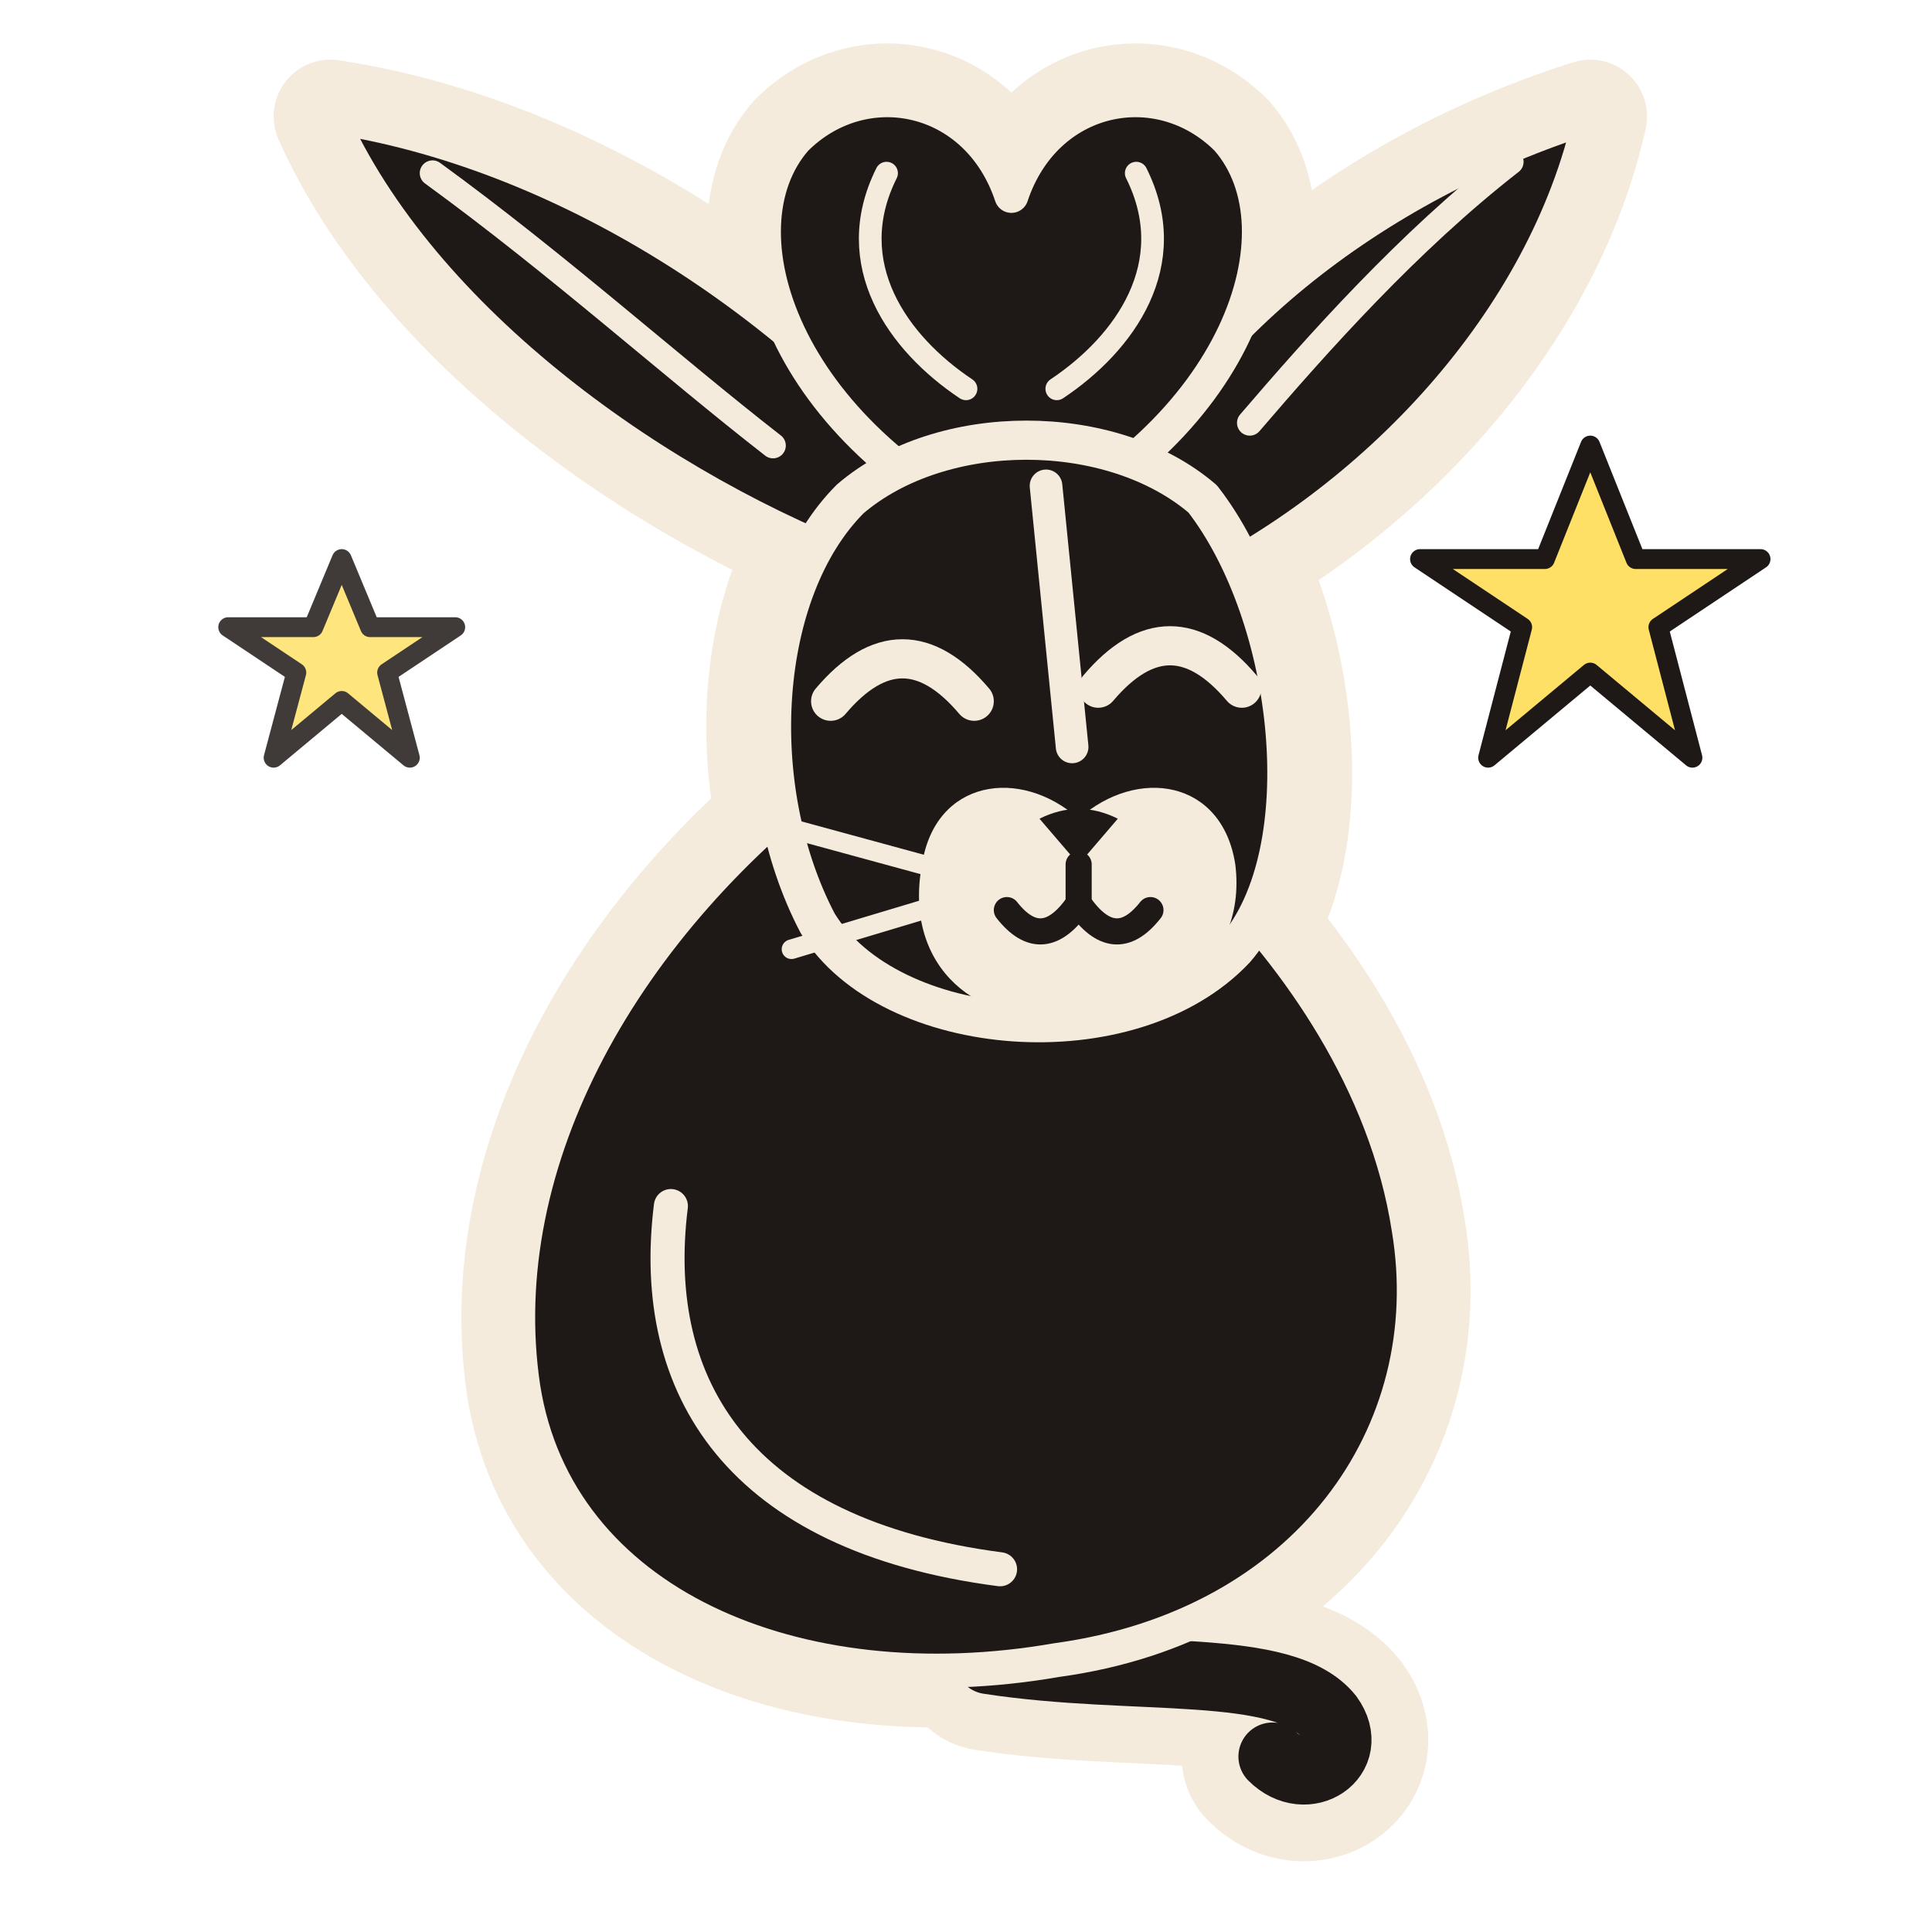
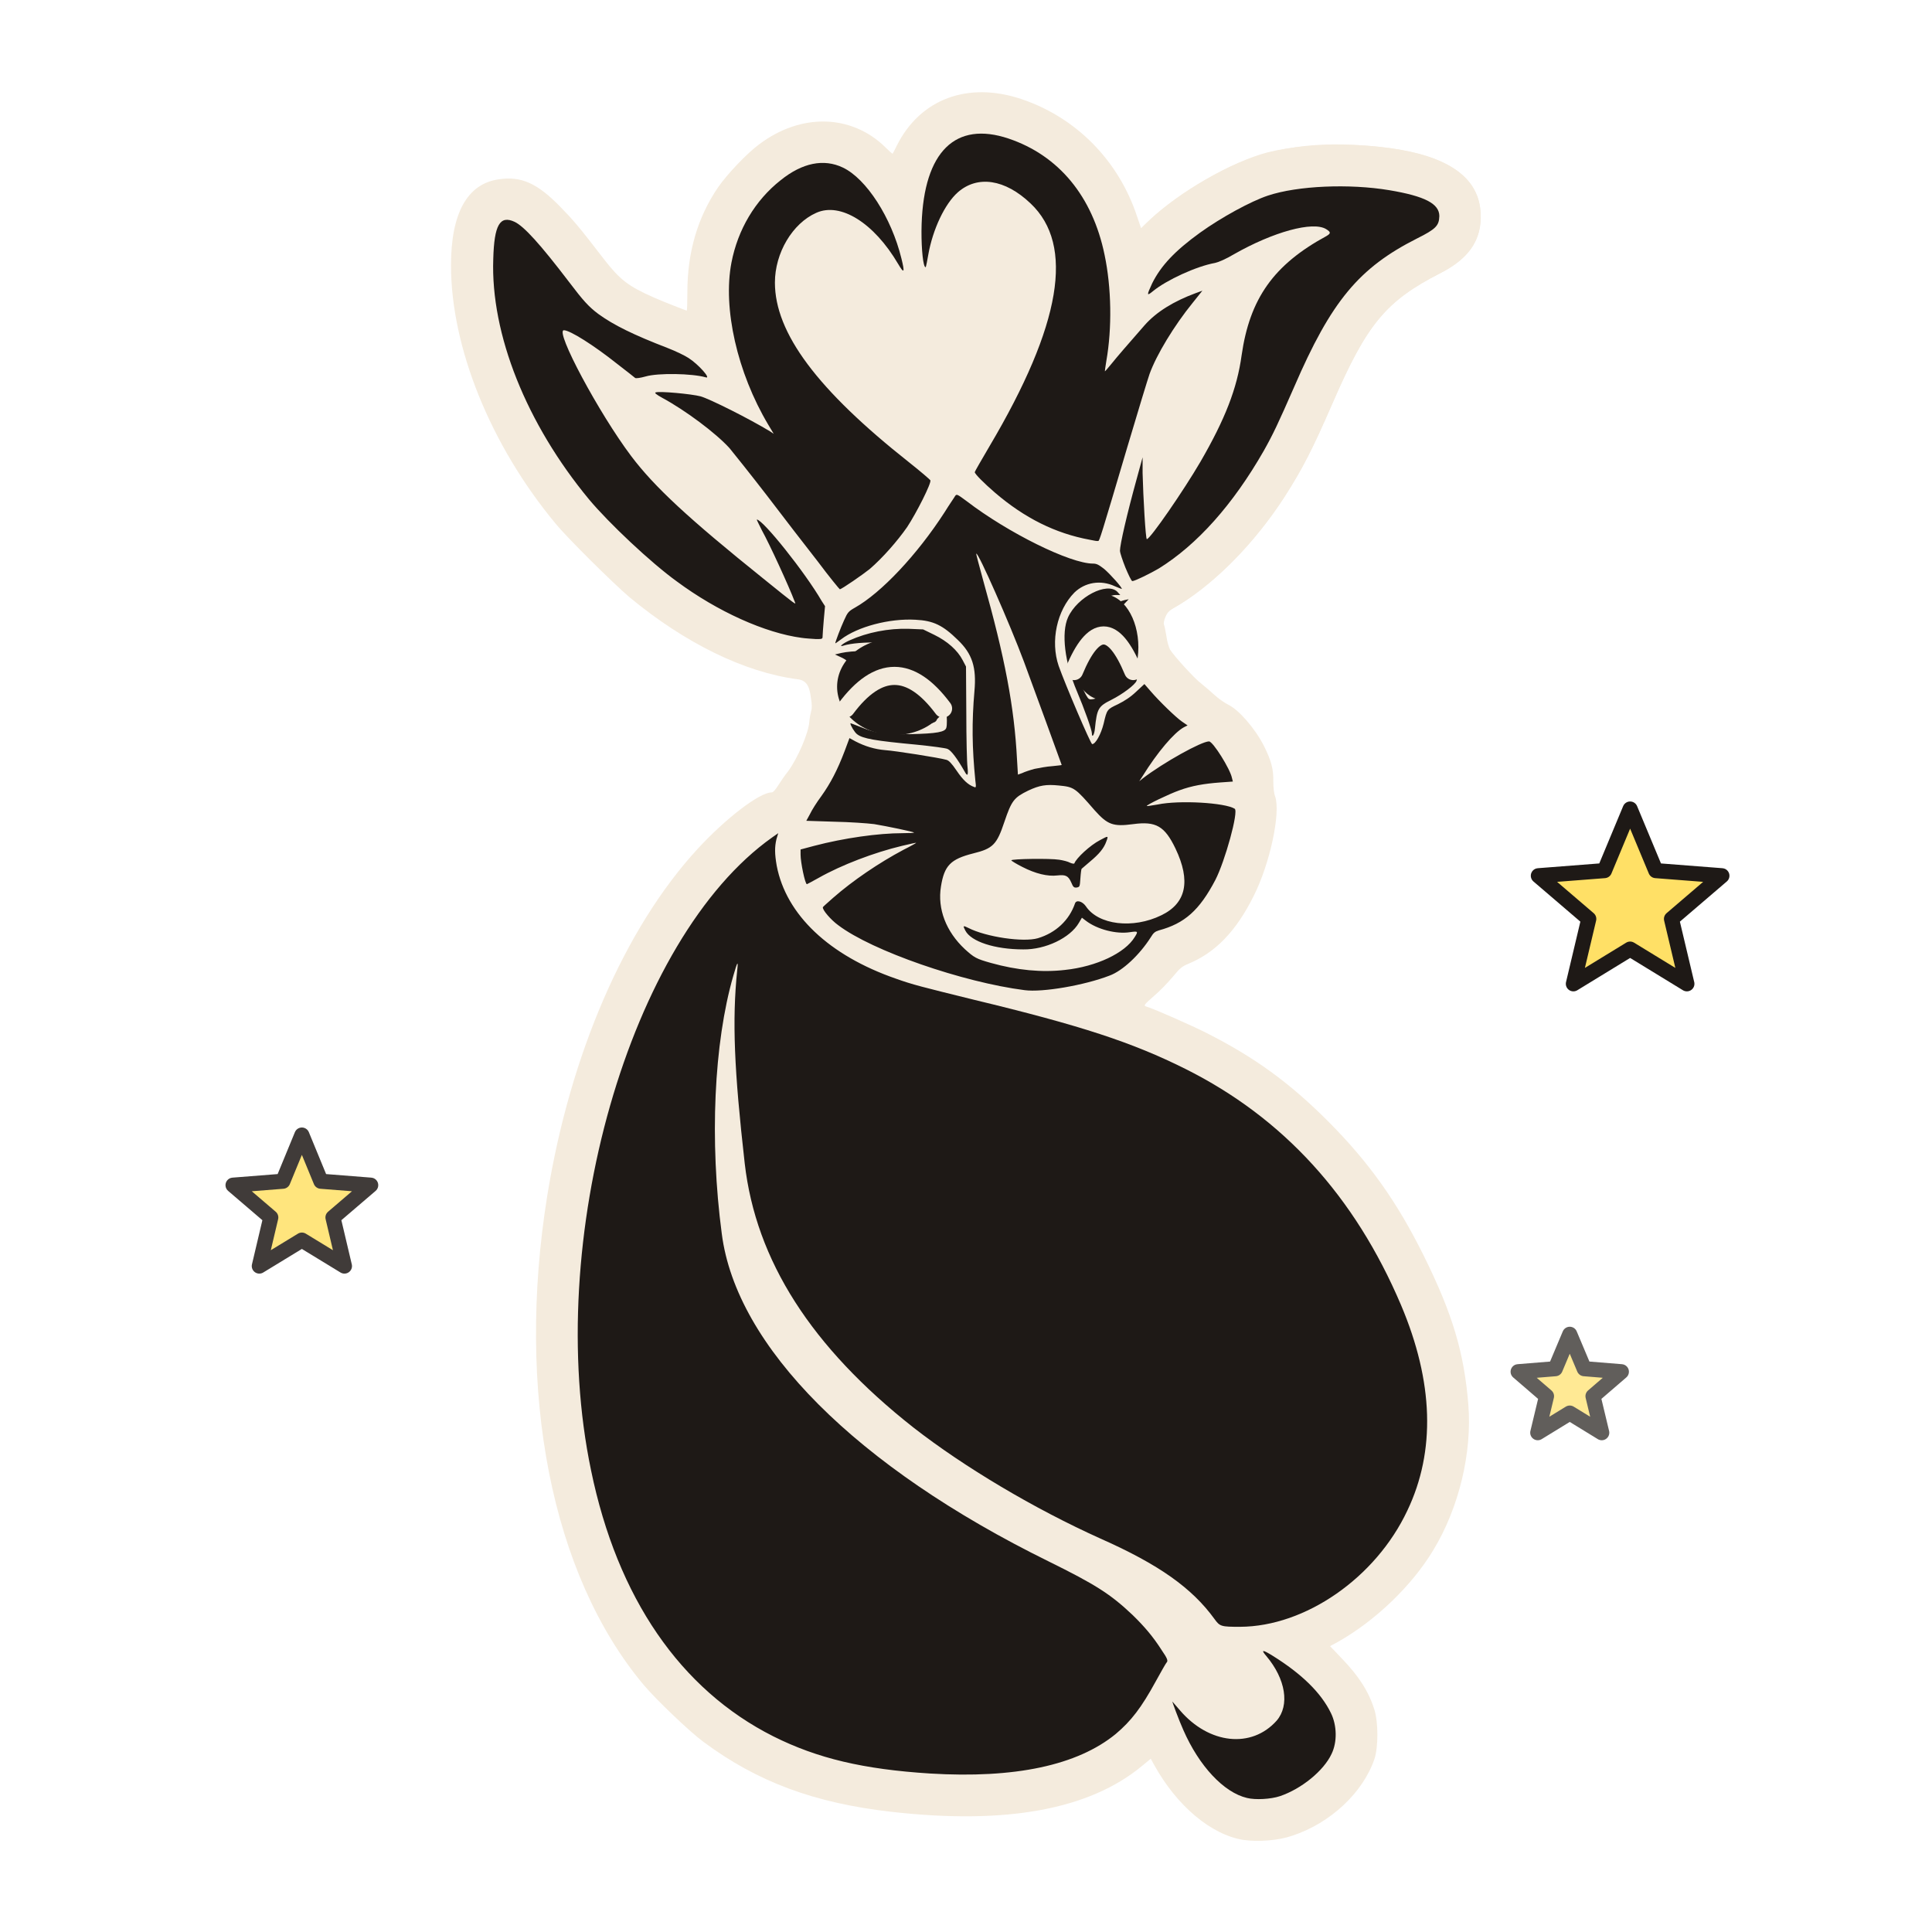
- <svg xmlns="http://www.w3.org/2000/svg" viewBox="0 0 32 32" shape-rendering="geometricPrecision">
+ <svg xmlns="http://www.w3.org/2000/svg" viewBox="0 0 64 64">
  <style>
-     .body { animation: bounce 2s ease-in-out infinite; transform-origin: 16px 16px; }
-     .curl { animation: curl 2.4s ease-in-out infinite; transform-origin: 16.4px 28.4px; }
+     .body { animation: bounce 2s ease-in-out infinite; }
    .sparkles { animation: sparkle 1.2s ease-in-out infinite; }
-     @keyframes bounce { 0%, 100% { transform: translateY(0); } 50% { transform: translateY(-1px); } }
-     @keyframes sparkle { 0%, 100% { opacity: 1; } 50% { opacity: 0.4; } }
-     @keyframes curl { 0%, 100% { transform: rotate(-8deg); } 50% { transform: rotate(8deg); } }
+     @keyframes bounce { 0%, 100% { transform: translateY(0); } 50% { transform: translateY(-1.5px); } }
+     @keyframes sparkle { 0%, 100% { opacity: 1; } 50% { opacity: 0.35; } }
    @media (prefers-reduced-motion: reduce) { [class] { animation: none; } }
  </style>
-   <g transform="matrix(0.94 0 0 0.94 0.96 0.8)">
-     <g class="body">
-       <path class="curl" d="M16.4 28.4 C 19 28.8, 21.6 28.4, 22.4 29.4 C 22.9 30.1, 22 30.7, 21.4 30.1" fill="none" stroke="#F4EBDD" stroke-width="3.2" stroke-linecap="round" />
-       <path d="M13.8 12.6 C 10 15.4, 7.6 19.6, 8.2 23.6 C 8.8 27.4, 13 29.2, 17.6 28.4 C 22 27.8, 24.4 24.4, 23.8 20.8 C 23.4 18.2, 21.8 16, 20.4 14.6 Z" fill="#F4EBDD" stroke="#F4EBDD" stroke-width="2.0" stroke-linejoin="round" />
-       <path class="ear-l" d="M14.4 9.2 C 10.6 7.8, 6.4 4.8, 4.8 1.2 C 8.8 1.8, 13 4.4, 15.8 8 Z" fill="#F4EBDD" stroke="#F4EBDD" stroke-width="2.0" stroke-linejoin="round" />
-       <path class="ear-r" d="M18.4 8.4 C 19.8 5, 23.2 2.4, 27 1.2 C 26.2 4.8, 23.2 8, 19.8 9.6 Z" fill="#F4EBDD" stroke="#F4EBDD" stroke-width="2.0" stroke-linejoin="round" />
-       <path d="M16.8 8.6 C 12.8 6.8, 11.6 3.2, 13 1.6 C 14.2 0.4, 16.2 0.8, 16.8 2.6 C 17.4 0.8, 19.4 0.4, 20.6 1.6 C 22 3.2, 20.8 6.8, 16.8 8.6 Z" fill="#F4EBDD" stroke="#F4EBDD" stroke-width="2.0" stroke-linejoin="round" />
-       <path transform="matrix(1.15 0 0 1.15 -2.6 -1.95)" d="M14.4 8.6 C 13 10, 12.8 13, 13.9 15.1 C 15 16.9, 18.7 17.2, 20.3 15.5 C 21.6 14, 21.2 10.4, 19.8 8.6 C 18.4 7.4, 15.8 7.4, 14.4 8.6 Z" fill="#F4EBDD" stroke="#F4EBDD" stroke-width="2.0" stroke-linejoin="round" />
-       <path class="curl" d="M16.4 28.4 C 19 28.8, 21.6 28.4, 22.4 29.4 C 22.9 30.1, 22 30.7, 21.4 30.1" fill="none" stroke="#F4EBDD" stroke-width="2.4" stroke-linecap="round" />
-       <path class="curl" d="M16.4 28.4 C 19 28.8, 21.6 28.4, 22.4 29.4 C 22.9 30.1, 22 30.7, 21.4 30.1" fill="none" stroke="#1E1916" stroke-width="1.2" stroke-linecap="round" />
-       <path d="M13.8 12.6 C 10 15.4, 7.6 19.6, 8.2 23.6 C 8.8 27.4, 13 29.2, 17.6 28.4 C 22 27.8, 24.4 24.4, 23.8 20.8 C 23.4 18.2, 21.8 16, 20.4 14.6 Z" fill="#1E1916" stroke="#F4EBDD" stroke-width="0.6" stroke-linejoin="round" />
-       <path class="ear-l" d="M14.4 9.2 C 10.6 7.8, 6.4 4.8, 4.8 1.2 C 8.8 1.8, 13 4.4, 15.8 8 Z" fill="#1E1916" stroke="#F4EBDD" stroke-width="0.6" stroke-linejoin="round" />
-       <path class="ear-r" d="M18.4 8.4 C 19.8 5, 23.2 2.4, 27 1.2 C 26.2 4.8, 23.2 8, 19.8 9.6 Z" fill="#1E1916" stroke="#F4EBDD" stroke-width="0.6" stroke-linejoin="round" />
-       <path d="M16.8 8.6 C 12.8 6.8, 11.6 3.2, 13 1.6 C 14.2 0.4, 16.2 0.8, 16.8 2.6 C 17.4 0.8, 19.4 0.4, 20.6 1.6 C 22 3.2, 20.8 6.8, 16.8 8.6 Z" fill="#1E1916" stroke="#F4EBDD" stroke-width="0.6" stroke-linejoin="round" />
-       <path transform="matrix(1.15 0 0 1.15 -2.6 -1.95)" d="M14.4 8.6 C 13 10, 12.8 13, 13.9 15.1 C 15 16.9, 18.7 17.2, 20.3 15.5 C 21.6 14, 21.2 10.4, 19.8 8.6 C 18.4 7.4, 15.8 7.4, 14.4 8.6 Z" fill="#1E1916" stroke="#F4EBDD" stroke-width="0.6" stroke-linejoin="round" />
-       <path d="M10.8 20.4 C 10.4 23.6, 12 26.2, 16.6 26.8" fill="none" stroke="#F4EBDD" stroke-width="0.6" stroke-linecap="round" />
-       <path d="M6.6 2.2 C 8.8 3.8, 10.8 5.6, 12.6 7 M25.6 2 C 23.8 3.4, 22.2 5.2, 21 6.6" fill="none" stroke="#F4EBDD" stroke-width="0.45" stroke-linecap="round" />
-       <path d="M14.6 2.2 C 13.8 3.8, 14.8 5.2, 16 6 M19 2.2 C 19.8 3.8, 18.8 5.2, 17.6 6" fill="none" stroke="#F4EBDD" stroke-width="0.4" stroke-linecap="round" />
-       <g transform="matrix(1.15 0 0 1.15 -2.6 -1.95)">
-         <path d="M17.4 8.4 L 17.8 12.4" fill="none" stroke="#F4EBDD" stroke-width="0.5" stroke-linecap="round" />
-         <path d="M15.5 14.2 C 15.2 15.8, 16.4 16.7, 17.7 16.5 C 19 16.7, 20.5 15.8, 20.3 14.2 C 20.1 12.9, 18.8 12.7, 17.9 13.5 C 17 12.7, 15.7 12.9, 15.5 14.2 Z" fill="#F4EBDD" />
-         <path d="M15.5 14.2 L 13.3 13.6 M15.5 14.9 L 13.5 15.5" fill="none" stroke="#F4EBDD" stroke-width="0.3" stroke-linecap="round" />
-         <path d="M17.3 13.5 Q 17.9 13.2 18.5 13.5 L 17.9 14.2 Z" fill="#1E1916" />
-         <path d="M14.1 11.7 Q 15.2 10.4 16.3 11.7" fill="none" stroke="#F4EBDD" stroke-width="0.6" stroke-linecap="round" />
-         <path d="M18.2 11.5 Q 19.3 10.2 20.4 11.5" fill="none" stroke="#F4EBDD" stroke-width="0.6" stroke-linecap="round" />
-         <path d="M17.9 14.2 L 17.9 14.8 M16.8 14.9 Q 17.35 15.6 17.9 14.8 Q 18.45 15.6 19 14.9" fill="none" stroke="#1E1916" stroke-width="0.4" stroke-linecap="round" stroke-linejoin="round" />
-       </g>
-       <g class="sparkles">
-         <polygon points="27,7 27.8,9 30,9 28.2,10.2 28.8,12.5 27,11 25.2,12.5 25.8,10.2 24,9 26.2,9" fill="#FFE066" stroke="#1E1916" stroke-width="0.35" stroke-linejoin="round" />
-         <polygon points="5,9 5.5,10.2 7,10.2 5.8,11 6.2,12.5 5,11.5 3.8,12.5 4.2,11 3,10.2 4.5,10.2" fill="#FFE066" stroke="#1E1916" stroke-width="0.35" stroke-linejoin="round" opacity="0.85" />
-       </g>
+   <g class="body">
+     <path d="M41.19 60.95C40.12 60.78 38.98 59.82 38.23 58.46L38.12 58.26L37.83 58.5C36.09 59.94 33.35 60.45 29.54 60.02C26.98 59.73 25.09 59.03 23.3 57.7C22.84 57.36 21.73 56.3 21.31 55.8C18.27 52.16 17.08 46.11 18.13 39.6C18.89 34.91 20.7 30.74 23.11 28.12C24.04 27.11 25.16 26.25 25.56 26.25C25.61 26.25 25.68 26.17 25.77 26.03C25.85 25.91 25.99 25.69 26.1 25.56C26.43 25.11 26.79 24.27 26.81 23.9C26.82 23.79 26.85 23.63 26.87 23.56C26.9 23.47 26.9 23.34 26.86 23.1C26.81 22.69 26.69 22.53 26.41 22.5C24.67 22.27 22.71 21.32 20.86 19.79C20.34 19.35 18.8 17.83 18.4 17.34C16.25 14.75 14.94 11.51 14.94 8.79C14.94 7.06 15.48 6.09 16.52 5.94C17.26 5.83 17.79 6.06 18.56 6.85C19 7.3 19.18 7.51 20.01 8.59C20.54 9.27 20.81 9.48 21.67 9.86C22.01 10.01 22.71 10.28 22.75 10.29C22.76 10.29 22.77 10.01 22.77 9.68C22.77 8.35 23.11 7.2 23.79 6.2C24.09 5.77 24.73 5.09 25.15 4.78C26.53 3.74 28.2 3.78 29.32 4.87C29.45 5 29.56 5.1 29.57 5.09C29.58 5.08 29.64 4.96 29.71 4.82C30.48 3.28 32.06 2.69 33.83 3.28C35.65 3.89 37.06 5.32 37.67 7.18L37.8 7.56L38.09 7.28C39.1 6.34 40.83 5.35 41.98 5.05C43.49 4.67 45.86 4.72 47.27 5.17C48.57 5.59 49.17 6.37 49.03 7.46C48.94 8.14 48.52 8.64 47.71 9.05C45.91 9.97 45.28 10.73 44.14 13.36C43.46 14.92 43.15 15.52 42.55 16.46C41.57 17.97 40.31 19.26 39.06 20.03C38.73 20.22 38.68 20.27 38.61 20.43C38.56 20.55 38.54 20.64 38.56 20.7C38.58 20.74 38.61 20.91 38.64 21.08C38.66 21.25 38.72 21.44 38.76 21.52C38.89 21.73 39.58 22.49 39.8 22.65C39.91 22.74 40.1 22.9 40.23 23.02C40.36 23.14 40.56 23.28 40.68 23.34C41.04 23.51 41.58 24.14 41.87 24.71C42.11 25.19 42.19 25.49 42.18 25.88C42.18 26.09 42.2 26.28 42.24 26.38C42.43 26.92 42.07 28.62 41.52 29.7C40.95 30.84 40.27 31.55 39.38 31.92C39.14 32.02 39.09 32.07 38.84 32.37C38.68 32.56 38.41 32.84 38.23 32.99C37.88 33.3 37.87 33.31 37.99 33.35C38.21 33.41 39.5 33.98 39.97 34.22C41.57 35.03 42.72 35.87 43.98 37.13C45.34 38.49 46.28 39.81 47.17 41.61C48.12 43.53 48.5 44.81 48.64 46.52C48.77 48.12 48.33 49.95 47.48 51.35C46.77 52.53 45.56 53.69 44.32 54.39L44.06 54.53L44.45 54.94C45.01 55.52 45.34 56.03 45.53 56.64C45.66 57.06 45.66 57.88 45.53 58.27C45.15 59.38 44.08 60.39 42.81 60.81C42.35 60.97 41.69 61.02 41.19 60.95Z" fill="#F4EBDD" />
+     <g>
+       <path d="M37.27 20.59C36.99 20.55 36.75 20.44 36.54 20.24C36.31 20.03 36.22 19.88 35.96 19.21C35.63 18.38 35.64 18.12 36.08 16.4C36.31 15.47 36.56 14.66 36.65 14.49C37.06 13.81 38.03 13.6 38.65 14.07L38.82 14.2L39.11 13.6C39.55 12.67 39.67 12.31 39.79 11.45C39.83 11.16 39.91 10.76 39.96 10.57C40.01 10.38 40.04 10.22 40.04 10.21C40 10.17 39.14 10.64 38.94 10.8C38.36 11.29 37.6 11.26 37.07 10.73C35.87 9.53 37.43 7.21 40.49 5.65C41.88 4.94 43.35 4.68 45.19 4.82C47.62 5 48.87 5.67 49.03 6.88C49.16 7.83 48.73 8.53 47.71 9.05C45.91 9.97 45.28 10.73 44.14 13.36C43.46 14.92 43.15 15.52 42.55 16.46C40.97 18.91 38.58 20.78 37.27 20.59Z" fill="#F4EBDD" />
+       <path d="M37.28 18.8C37.18 18.55 37.1 18.3 37.1 18.25C37.1 18.04 37.33 17.04 37.65 15.88L37.85 15.15L37.85 15.67C37.87 16.47 37.95 17.86 37.99 17.86C38.1 17.86 39.21 16.25 39.77 15.29C40.58 13.89 40.98 12.87 41.13 11.77C41.4 9.89 42.19 8.77 43.94 7.82C44.09 7.73 44.09 7.69 43.93 7.59C43.49 7.32 42.18 7.68 40.88 8.42C40.61 8.58 40.38 8.68 40.25 8.71C39.63 8.82 38.64 9.28 38.2 9.64C37.98 9.82 37.98 9.79 38.17 9.38C38.46 8.8 38.92 8.31 39.75 7.71C40.46 7.2 41.43 6.67 42 6.48C42.99 6.15 44.7 6.08 46.02 6.3C47.21 6.5 47.68 6.75 47.68 7.16C47.67 7.48 47.56 7.59 46.94 7.9C45.02 8.87 44.1 9.97 42.87 12.82C42.34 14.03 42.17 14.39 41.86 14.94C40.84 16.72 39.66 18.04 38.39 18.83C38.1 19 37.59 19.25 37.51 19.25C37.48 19.25 37.38 19.04 37.28 18.8Z" fill="#1E1916" fill-rule="evenodd" />
+     </g>
+     <path d="M41.31 59.56C40.54 59.38 39.72 58.5 39.2 57.31C39.06 57 38.81 56.33 38.84 56.37C38.85 56.38 38.96 56.51 39.09 56.66C40.05 57.78 41.46 57.93 42.29 57C42.73 56.49 42.59 55.62 41.95 54.86C41.76 54.64 41.82 54.64 42.16 54.85C43.12 55.45 43.76 56.07 44.09 56.75C44.29 57.16 44.3 57.71 44.11 58.1C43.85 58.66 43.11 59.26 42.4 59.5C42.1 59.6 41.59 59.63 41.31 59.56ZM30.81 58.75C28.6 58.61 27.08 58.25 25.62 57.52C22.54 55.97 20.45 52.93 19.58 48.71C17.99 41.1 20.85 31.09 25.58 27.74L25.78 27.6L25.72 27.8C25.66 28.06 25.66 28.28 25.73 28.68C26.04 30.3 27.46 31.65 29.68 32.42C30.24 32.62 30.53 32.69 32.27 33.12C35.8 33.97 37.51 34.53 39.27 35.41C42.51 37.03 44.88 39.63 46.41 43.23C47.49 45.78 47.56 48.07 46.62 50.04C45.57 52.27 43.24 53.88 41.08 53.89C40.45 53.89 40.41 53.88 40.23 53.63C39.49 52.61 38.4 51.83 36.46 50.97C34.26 49.98 31.94 48.6 30.26 47.29C26.88 44.63 25.04 41.76 24.67 38.54C24.32 35.45 24.25 33.81 24.42 32.15C24.46 31.8 24.43 31.84 24.29 32.33C23.65 34.55 23.5 37.78 23.91 40.87C24.39 44.61 28.37 48.59 34.73 51.72C36.29 52.49 36.78 52.8 37.52 53.5C37.91 53.88 38.2 54.22 38.48 54.66C38.68 54.95 38.7 55.02 38.64 55.08C38.62 55.1 38.46 55.38 38.29 55.69C37.81 56.57 37.47 57.01 36.96 57.44C35.69 58.48 33.62 58.92 30.81 58.75ZM33.94 32.8C31.9 32.54 28.89 31.5 27.77 30.65C27.52 30.47 27.23 30.13 27.26 30.05C27.26 30.04 27.42 29.9 27.6 29.74C28.25 29.17 29.12 28.58 29.93 28.15C30.17 28.03 30.36 27.92 30.35 27.92C30.35 27.91 30.14 27.96 29.88 28.02C28.96 28.24 27.88 28.65 27.12 29.08C26.92 29.19 26.74 29.29 26.73 29.29C26.67 29.29 26.52 28.57 26.52 28.31L26.52 28.14L26.97 28.02C27.96 27.76 29.1 27.6 29.9 27.6C30.12 27.6 30.29 27.59 30.28 27.58C30.25 27.55 29.38 27.37 28.96 27.3C28.72 27.27 28.14 27.23 27.63 27.22L26.71 27.19L26.83 26.97C26.89 26.84 27.06 26.57 27.21 26.37C27.51 25.95 27.74 25.51 27.98 24.88L28.14 24.45L28.34 24.56C28.65 24.72 28.97 24.82 29.33 24.85C29.64 24.87 31.11 25.1 31.35 25.17C31.43 25.19 31.52 25.28 31.69 25.53C31.9 25.84 32.07 26 32.27 26.07C32.33 26.1 32.34 26.08 32.31 25.86C32.2 24.76 32.19 23.93 32.28 22.89C32.35 22.11 32.21 21.66 31.73 21.2C31.23 20.71 30.92 20.56 30.33 20.53C29.46 20.48 28.41 20.76 27.86 21.18C27.75 21.26 27.67 21.32 27.67 21.31C27.67 21.26 27.85 20.79 27.96 20.55C28.08 20.28 28.11 20.25 28.32 20.13C29.19 19.64 30.38 18.38 31.29 16.97C31.45 16.71 31.62 16.47 31.64 16.43C31.69 16.36 31.71 16.37 32.02 16.6C33.39 17.65 35.45 18.67 36.21 18.67C36.33 18.67 36.4 18.71 36.58 18.85C36.78 19.02 37.19 19.48 37.16 19.51C37.15 19.51 37.05 19.47 36.93 19.42C36.46 19.2 35.94 19.29 35.59 19.63C35.01 20.22 34.79 21.24 35.07 22.06C35.29 22.68 36.13 24.65 36.18 24.65C36.29 24.65 36.47 24.33 36.56 23.97C36.67 23.5 36.67 23.5 37.03 23.33C37.25 23.22 37.44 23.1 37.63 22.92L37.91 22.66L38.11 22.89C38.41 23.24 38.95 23.76 39.15 23.9L39.34 24.03L39.22 24.09C38.89 24.27 38.34 24.92 37.85 25.71L37.74 25.88L37.85 25.79C38.54 25.26 39.8 24.56 40.05 24.56C40.18 24.56 40.75 25.47 40.81 25.77L40.84 25.89L40.42 25.92C39.88 25.96 39.48 26.03 39.07 26.18C38.73 26.3 37.96 26.67 37.99 26.7C38 26.71 38.16 26.68 38.35 26.65C39.07 26.5 40.58 26.59 40.9 26.79C41.04 26.87 40.58 28.53 40.26 29.15C39.73 30.16 39.24 30.59 38.39 30.82C38.26 30.86 38.21 30.9 38.12 31.05C37.75 31.63 37.19 32.16 36.75 32.32C35.92 32.64 34.53 32.88 33.94 32.8ZM35.28 32.13C36.32 32.02 37.27 31.57 37.59 31.04C37.71 30.85 37.7 30.84 37.43 30.88C36.98 30.95 36.35 30.79 35.97 30.5L35.84 30.4L35.74 30.57C35.45 31.07 34.63 31.46 33.9 31.45C32.95 31.45 32.17 31.19 31.98 30.83C31.89 30.66 31.9 30.65 32.08 30.74C32.67 31.04 33.9 31.22 34.38 31.08C34.98 30.9 35.42 30.48 35.61 29.93C35.65 29.8 35.85 29.85 35.97 30.02C36.38 30.64 37.53 30.78 38.47 30.32C39.3 29.92 39.45 29.18 38.94 28.11C38.58 27.36 38.29 27.2 37.54 27.3C36.87 27.39 36.69 27.32 36.26 26.84C35.61 26.09 35.58 26.07 35.07 26.02C34.66 25.98 34.44 26.01 34.06 26.19C33.59 26.42 33.51 26.52 33.27 27.23C33.02 27.98 32.89 28.11 32.24 28.27C31.49 28.46 31.28 28.67 31.17 29.37C31.05 30.11 31.34 30.86 31.96 31.44C32.27 31.72 32.33 31.76 32.83 31.9C33.69 32.14 34.51 32.22 35.28 32.13ZM35.49 29.24C35.39 29.01 35.3 28.97 35.03 29C34.7 29.04 34.3 28.94 33.87 28.72C33.67 28.62 33.51 28.52 33.5 28.5C33.5 28.45 34.78 28.43 35.09 28.48C35.22 28.5 35.38 28.54 35.45 28.58C35.52 28.61 35.58 28.62 35.59 28.6C35.65 28.43 36.11 28 36.44 27.83C36.72 27.68 36.72 27.68 36.65 27.87C36.57 28.1 36.41 28.29 36.11 28.54C35.97 28.66 35.84 28.77 35.83 28.78C35.82 28.79 35.8 28.93 35.79 29.09C35.77 29.37 35.77 29.38 35.67 29.4C35.58 29.41 35.55 29.39 35.49 29.24ZM31.95 25.55C31.71 25.13 31.51 24.86 31.39 24.81C31.33 24.78 30.87 24.72 30.38 24.67C28.99 24.54 28.58 24.47 28.39 24.32C28.31 24.26 28.17 24.03 28.17 23.96C28.17 23.95 28.32 24.01 28.5 24.08C29.04 24.3 29.28 24.33 30.15 24.32C31.04 24.3 31.32 24.25 31.35 24.1C31.4 23.92 31.33 23.16 31.25 22.87C31.04 22.14 30.7 21.62 30.31 21.46C29.84 21.26 28.46 21.22 27.93 21.39C27.77 21.44 27.92 21.31 28.15 21.21C28.73 20.95 29.43 20.81 30.1 20.83L30.58 20.85L30.95 21.03C31.38 21.24 31.72 21.54 31.89 21.87L32 22.08L32.01 23.61C32.01 24.46 32.03 25.27 32.05 25.41C32.08 25.69 32.05 25.74 31.95 25.55ZM34.27 25.47C34.42 25.44 34.68 25.39 34.86 25.38C35.03 25.36 35.17 25.35 35.17 25.34C35.17 25.33 34.19 22.65 33.92 21.92C33.45 20.66 32.4 18.28 32.34 18.34C32.33 18.35 32.44 18.75 32.57 19.23C33.29 21.79 33.6 23.42 33.69 25.16L33.72 25.66L33.86 25.61C33.94 25.57 34.12 25.51 34.27 25.47ZM36.17 24.29C36.17 24.18 35.92 23.48 35.67 22.89C35.27 21.95 35.15 20.96 35.38 20.45C35.69 19.77 36.67 19.27 37.01 19.6L37.11 19.71L36.96 19.71C36.63 19.71 36.05 20.16 35.85 20.57C35.53 21.23 35.59 22.36 35.98 23.03C36.06 23.17 36.08 23.18 36.21 23.16C36.55 23.1 37.23 22.66 37.44 22.36C37.49 22.28 37.55 22.21 37.56 22.21C37.62 22.21 37.69 22.45 37.65 22.55C37.61 22.68 37.18 23 36.82 23.18C36.38 23.4 36.34 23.47 36.27 24.14C36.25 24.35 36.17 24.46 36.17 24.29ZM29.52 24C29.34 23.97 29.05 23.9 28.87 23.85C28.58 23.75 28.54 23.73 28.44 23.57C28.31 23.36 28.21 22.96 28.19 22.5C28.16 21.95 28.13 21.89 27.81 21.75L27.66 21.68L27.87 21.63C28.23 21.55 29 21.54 29.38 21.61C30.37 21.78 30.88 22.36 31.02 23.46C31.07 23.89 31.07 23.9 30.79 23.98C30.56 24.05 29.88 24.06 29.52 24ZM36.08 22.62C35.88 22.18 35.81 21.62 35.89 21.23C35.99 20.73 36.74 19.99 37.25 19.88L37.39 19.85L37.22 20.03C37 20.27 37 20.33 37.13 20.74C37.27 21.17 37.35 21.65 37.31 21.88C37.25 22.26 36.74 22.74 36.33 22.81L36.17 22.84L36.08 22.62ZM28.91 22.52C29.12 22.45 29.24 22.44 29.53 22.45C29.94 22.46 29.95 22.44 29.66 22.27C29.32 22.07 28.58 22.04 28.55 22.22C28.52 22.37 28.56 22.64 28.61 22.62C28.63 22.61 28.77 22.56 28.91 22.52ZM36.49 21.08C36.6 21.02 36.71 20.98 36.74 20.98C36.82 20.98 36.8 20.91 36.67 20.81C36.55 20.71 36.55 20.71 36.43 20.78C36.24 20.89 36.1 21.09 36.07 21.31L36.05 21.5L36.17 21.34C36.24 21.24 36.36 21.14 36.49 21.08ZM26.56 21.13C25.35 20.97 23.77 20.26 22.42 19.26C21.56 18.64 20.16 17.32 19.51 16.54C17.44 14.04 16.25 11.07 16.34 8.58C16.37 7.45 16.56 7.12 17.05 7.35C17.36 7.5 17.89 8.08 18.85 9.34C19.32 9.96 19.5 10.16 19.82 10.4C20.33 10.77 20.98 11.09 22.12 11.53C22.38 11.63 22.69 11.78 22.81 11.86C23.14 12.07 23.57 12.56 23.38 12.5C22.93 12.37 21.8 12.35 21.39 12.47C21.21 12.52 21.07 12.54 21.04 12.52C21.02 12.5 20.75 12.29 20.44 12.05C19.66 11.43 18.88 10.94 18.68 10.94C18.37 10.94 19.84 13.69 20.91 15.11C21.68 16.13 22.8 17.17 25.29 19.17C26.38 20.05 26.38 20.05 26.33 19.94C26.13 19.41 25.49 18.02 25.24 17.57C25.14 17.37 25.06 17.21 25.07 17.21C25.27 17.21 26.67 18.96 27.22 19.91L27.33 20.08L27.29 20.52C27.27 20.76 27.25 21.01 27.25 21.07C27.25 21.17 27.24 21.17 27.03 21.17C26.91 21.16 26.69 21.15 26.56 21.13ZM27.09 18.6C26.7 18.1 25.94 17.12 25.41 16.42C24.87 15.72 24.31 15.02 24.17 14.85C23.72 14.35 22.7 13.59 21.94 13.18C21.74 13.07 21.67 13.01 21.72 13C21.83 12.95 22.91 13.05 23.21 13.13C23.52 13.22 24.8 13.86 25.51 14.29L25.63 14.37L25.45 14.07C24.42 12.34 23.94 10.21 24.23 8.7C24.44 7.61 25.01 6.64 25.86 5.97C26.58 5.39 27.29 5.25 27.92 5.55C28.7 5.92 29.53 7.21 29.86 8.56C29.98 9.04 29.95 9.08 29.75 8.74C28.95 7.38 27.84 6.69 27.04 7.05C26.25 7.4 25.67 8.38 25.67 9.36C25.67 11.03 27.07 12.91 30.12 15.32C30.5 15.62 30.81 15.89 30.82 15.91C30.86 16 30.36 16.99 30.05 17.46C29.73 17.92 29.24 18.48 28.81 18.85C28.6 19.02 27.88 19.52 27.82 19.52C27.81 19.52 27.47 19.11 27.09 18.6ZM36.1 17.88C34.96 17.67 33.94 17.16 32.96 16.32C32.6 16.01 32.29 15.7 32.29 15.64C32.29 15.62 32.51 15.24 32.78 14.78C35.16 10.76 35.6 8.12 34.14 6.74C33.29 5.93 32.38 5.8 31.73 6.37C31.3 6.75 30.9 7.59 30.75 8.44C30.67 8.88 30.67 8.89 30.63 8.82C30.56 8.68 30.51 8.05 30.53 7.42C30.61 5.02 31.65 4 33.41 4.59C35.07 5.15 36.19 6.5 36.59 8.44C36.82 9.53 36.84 10.87 36.65 11.95C36.62 12.13 36.6 12.28 36.6 12.3C36.6 12.31 36.7 12.2 36.82 12.05C37.03 11.79 37.29 11.49 37.92 10.77C38.31 10.33 38.88 9.98 39.61 9.71L39.83 9.63L39.51 10.03C38.9 10.78 38.31 11.75 38.08 12.39C38.03 12.53 37.7 13.61 37.35 14.79C36.46 17.8 36.42 17.92 36.38 17.92C36.36 17.93 36.23 17.91 36.1 17.88Z" fill="#1E1916" fill-rule="evenodd" />
+     <ellipse cx="29.63" cy="22.75" rx="1.9" ry="1.6" fill="#1E1916" />
+     <path d="M28.02 23.47 Q 29.63 21.31 31.24 23.47" fill="none" stroke="#F4EBDD" stroke-width="0.6" stroke-linecap="round" />
+     <ellipse cx="36.56" cy="21.44" rx="1.15" ry="1.75" fill="#1E1916" />
+     <path d="M35.58 22.23 Q 36.56 19.87 37.54 22.23" fill="none" stroke="#F4EBDD" stroke-width="0.6" stroke-linecap="round" />
+     <g class="sparkles">
+       <polygon points="54.00,26.80 54.85,28.84 57.04,29.01 55.37,30.44 55.88,32.59 54.00,31.44 52.12,32.59 52.63,30.44 50.96,29.01 53.15,28.84" fill="#FFE066" stroke="#1E1916" stroke-width="0.5" stroke-linejoin="round" />
+       <polygon points="10.00,37.60 10.63,39.13 12.28,39.26 11.03,40.33 11.41,41.94 10.00,41.08 8.59,41.94 8.97,40.33 7.72,39.26 9.37,39.13" fill="#FFE066" stroke="#1E1916" stroke-width="0.5" stroke-linejoin="round" opacity="0.85" />
+       <polygon points="52.00,44.20 52.48,45.34 53.71,45.44 52.77,46.25 53.06,47.46 52.00,46.81 50.94,47.46 51.23,46.25 50.29,45.44 51.52,45.34" fill="#FFE066" stroke="#1E1916" stroke-width="0.5" stroke-linejoin="round" opacity="0.7" />
    </g>
  </g>
</svg>
